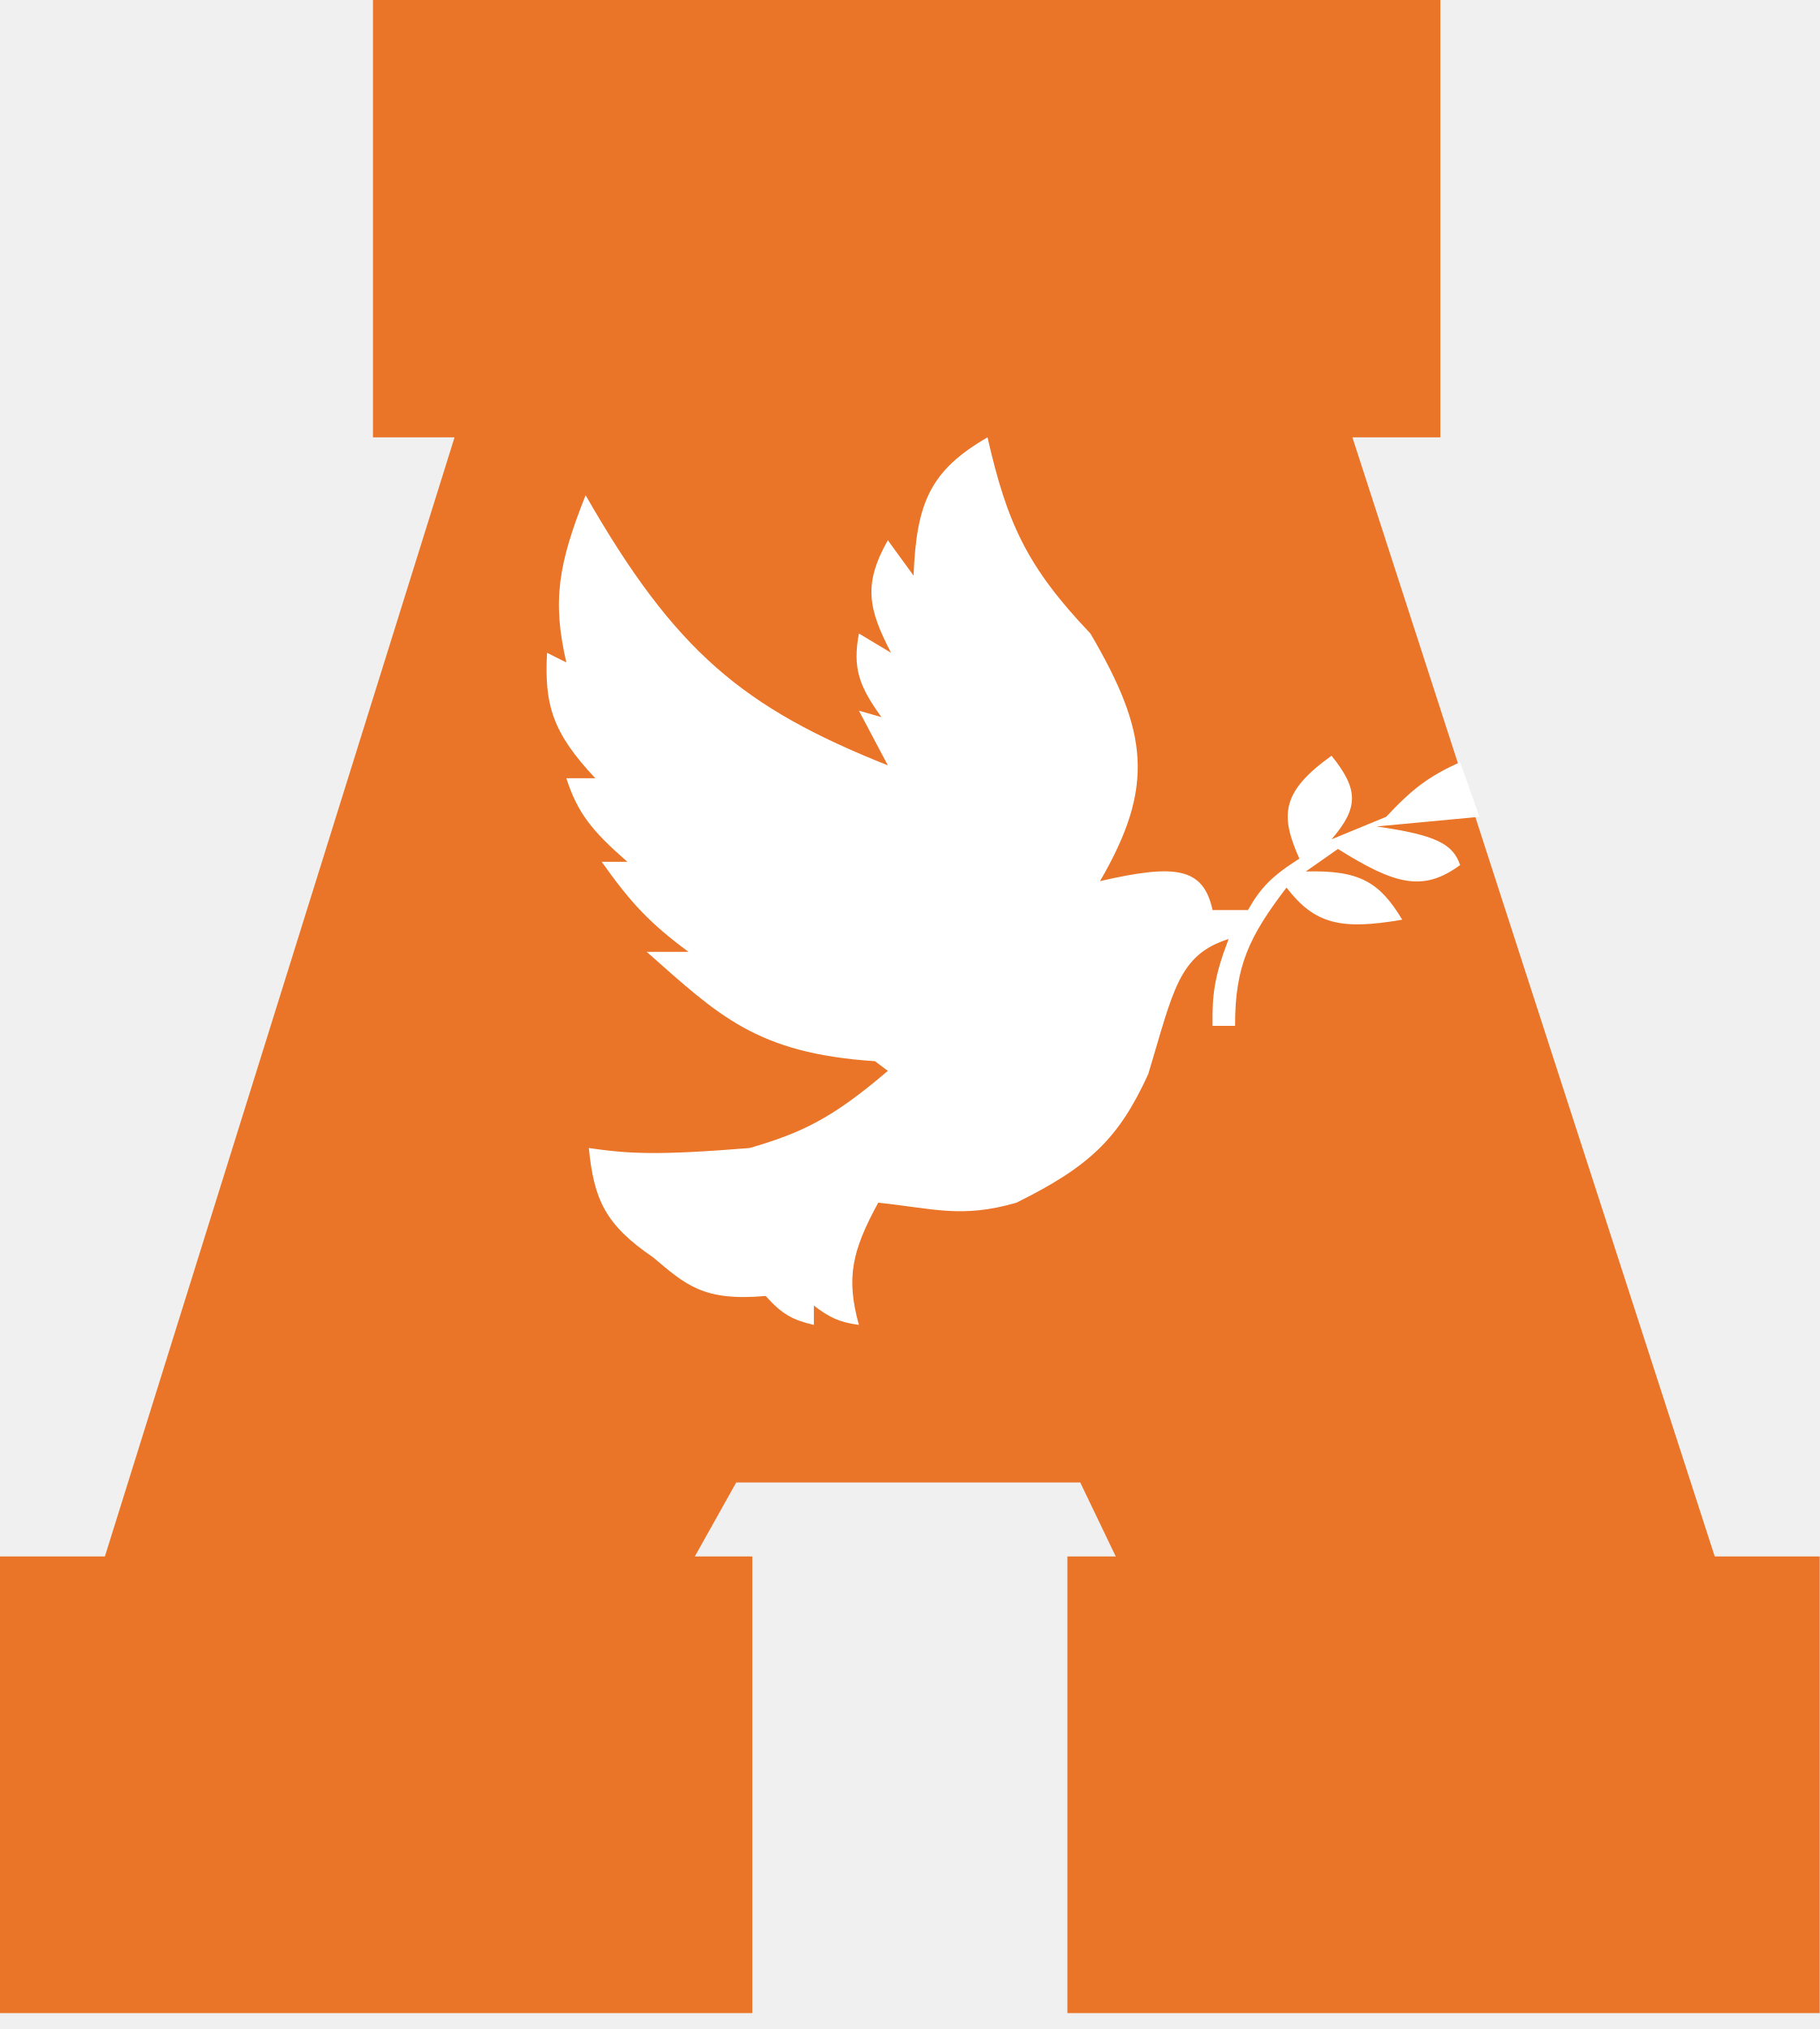
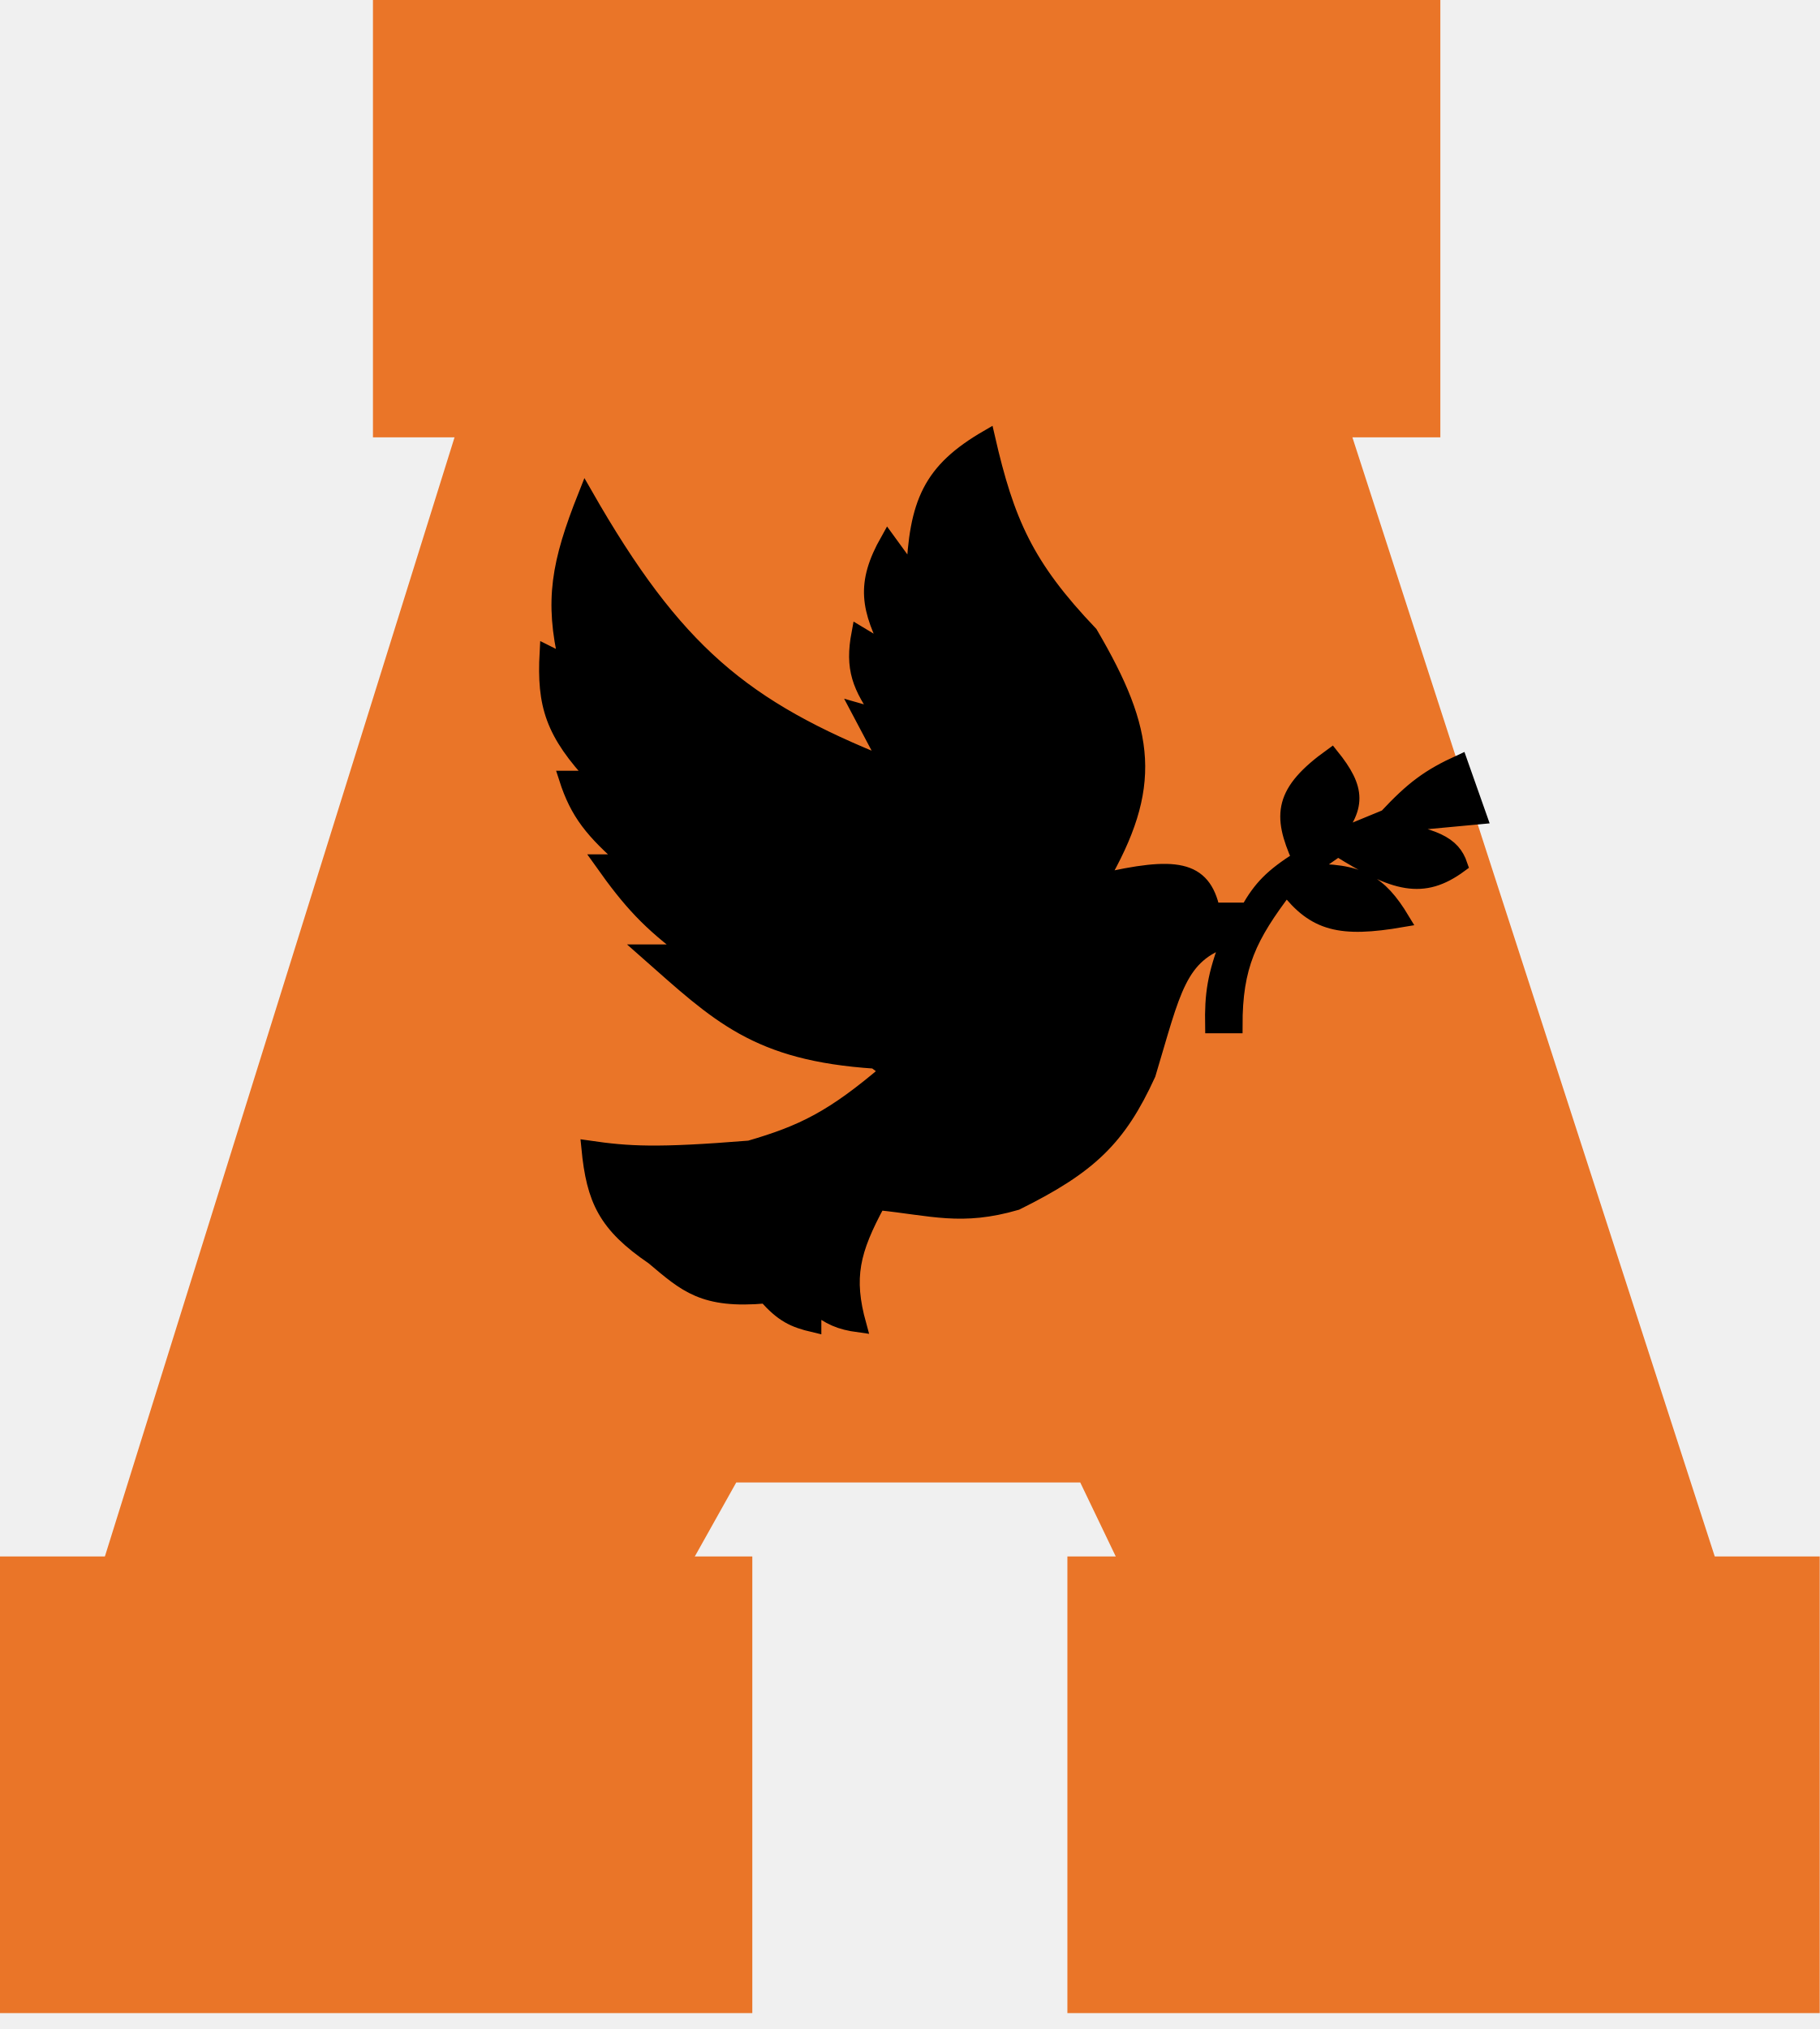
<svg xmlns="http://www.w3.org/2000/svg" width="61" height="68" viewBox="0 0 61 68" fill="none">
-   <path d="M15.304 14.442L3.449 52.378H23.171L24.68 49.684H36.212L37.505 52.378H57.551L45.265 14.442H15.304Z" fill="#EA7528" />
+   <path d="M15.304 14.442L3.449 52.378L13 61L23.171 52.378L24.68 49.684H36.212L37.505 52.378L47.5 61L57.551 52.378L45.265 14.442L30.5 6.5L15.304 14.442Z" fill="#EA7528" />
  <rect y="52.163" width="25.219" height="15.304" fill="#EA7528" />
  <rect x="12.502" width="35.781" height="14.657" fill="#EA7528" />
  <rect x="35.781" y="52.163" width="25.219" height="15.304" fill="#EA7528" />
-   <path d="M21.679 31.901C24.08 34.018 25.341 35.303 29.331 35.565L29.762 35.889C27.914 37.467 26.904 37.959 25.128 38.475C22.004 38.728 21.066 38.667 19.739 38.475C19.908 40.211 20.297 41.051 21.895 42.14C22.994 43.064 23.578 43.619 25.667 43.433C26.234 44.07 26.598 44.242 27.283 44.403V43.756C27.815 44.162 28.142 44.314 28.792 44.403C28.353 42.815 28.564 41.918 29.439 40.307C31.249 40.492 32.224 40.846 34.073 40.307C36.533 39.088 37.505 38.152 38.492 35.996C39.337 33.194 39.501 32.001 41.186 31.47C40.711 32.706 40.629 33.329 40.647 34.38H41.402C41.398 32.373 41.875 31.386 43.126 29.746C44.067 30.967 44.931 31.18 47.006 30.823C46.245 29.563 45.577 29.157 43.773 29.207L44.85 28.452C46.755 29.644 47.698 29.91 48.946 28.991C48.704 28.278 48.122 27.981 46.144 27.698L49.593 27.375L48.946 25.542C47.897 26.02 47.356 26.423 46.467 27.375L44.635 28.129C45.562 27.06 45.535 26.444 44.635 25.327C42.954 26.536 42.902 27.311 43.557 28.776C42.628 29.368 42.263 29.747 41.833 30.5H40.647C40.336 29.065 39.404 28.948 36.875 29.53C38.715 26.363 38.495 24.541 36.552 21.231C34.4 18.975 33.753 17.494 33.103 14.657C31.18 15.772 30.721 16.846 30.624 19.291L29.762 18.106C28.931 19.578 29.103 20.404 29.87 21.878L28.792 21.231C28.573 22.401 28.806 23.006 29.547 24.034L28.792 23.818L29.762 25.65C24.907 23.717 22.633 21.839 19.631 16.597C18.72 18.888 18.504 20.128 18.985 22.201L18.338 21.878C18.243 23.631 18.527 24.562 19.955 26.081H18.985C19.364 27.26 19.862 27.862 21.032 28.883H20.17C21.139 30.248 21.762 30.924 23.08 31.901H21.679Z" fill="white" />
+   <path d="M21.679 31.901C24.08 34.018 25.341 35.303 29.331 35.565L29.762 35.889C27.914 37.467 26.904 37.959 25.128 38.475C22.004 38.728 21.066 38.667 19.739 38.475C19.908 40.211 20.297 41.051 21.895 42.14C22.994 43.064 23.578 43.619 25.667 43.433C26.234 44.07 26.598 44.242 27.283 44.403V43.756C27.815 44.162 28.142 44.314 28.792 44.403C28.353 42.815 28.564 41.918 29.439 40.307C31.249 40.492 32.224 40.846 34.073 40.307C36.533 39.088 37.505 38.152 38.492 35.996C39.337 33.194 39.501 32.001 41.186 31.47C40.711 32.706 40.629 33.329 40.647 34.38H41.402C41.398 32.373 41.875 31.386 43.126 29.746C44.067 30.967 44.931 31.18 47.006 30.823C46.245 29.563 45.577 29.157 43.773 29.207L44.85 28.452C46.755 29.644 47.698 29.91 48.946 28.991C48.704 28.278 48.122 27.981 46.144 27.698L49.593 27.375L48.946 25.542C47.897 26.02 47.356 26.423 46.467 27.375L44.635 28.129C45.562 27.06 45.535 26.444 44.635 25.327C42.954 26.536 42.902 27.311 43.557 28.776C42.628 29.368 42.263 29.747 41.833 30.5H40.647C40.336 29.065 39.404 28.948 36.875 29.53C38.715 26.363 38.495 24.541 36.552 21.231C34.4 18.975 33.753 17.494 33.103 14.657C31.18 15.772 30.721 16.846 30.624 19.291L29.762 18.106C28.931 19.578 29.103 20.404 29.87 21.878L28.792 21.231C28.573 22.401 28.806 23.006 29.547 24.034L28.792 23.818L29.762 25.65C24.907 23.717 22.633 21.839 19.631 16.597C18.72 18.888 18.504 20.128 18.985 22.201L18.338 21.878C18.243 23.631 18.527 24.562 19.955 26.081H18.985C19.364 27.26 19.862 27.862 21.032 28.883H20.17C21.139 30.248 21.762 30.924 23.08 31.901H21.679Z" fill="black" stroke="black" stroke-width="0.5" />
</svg>
